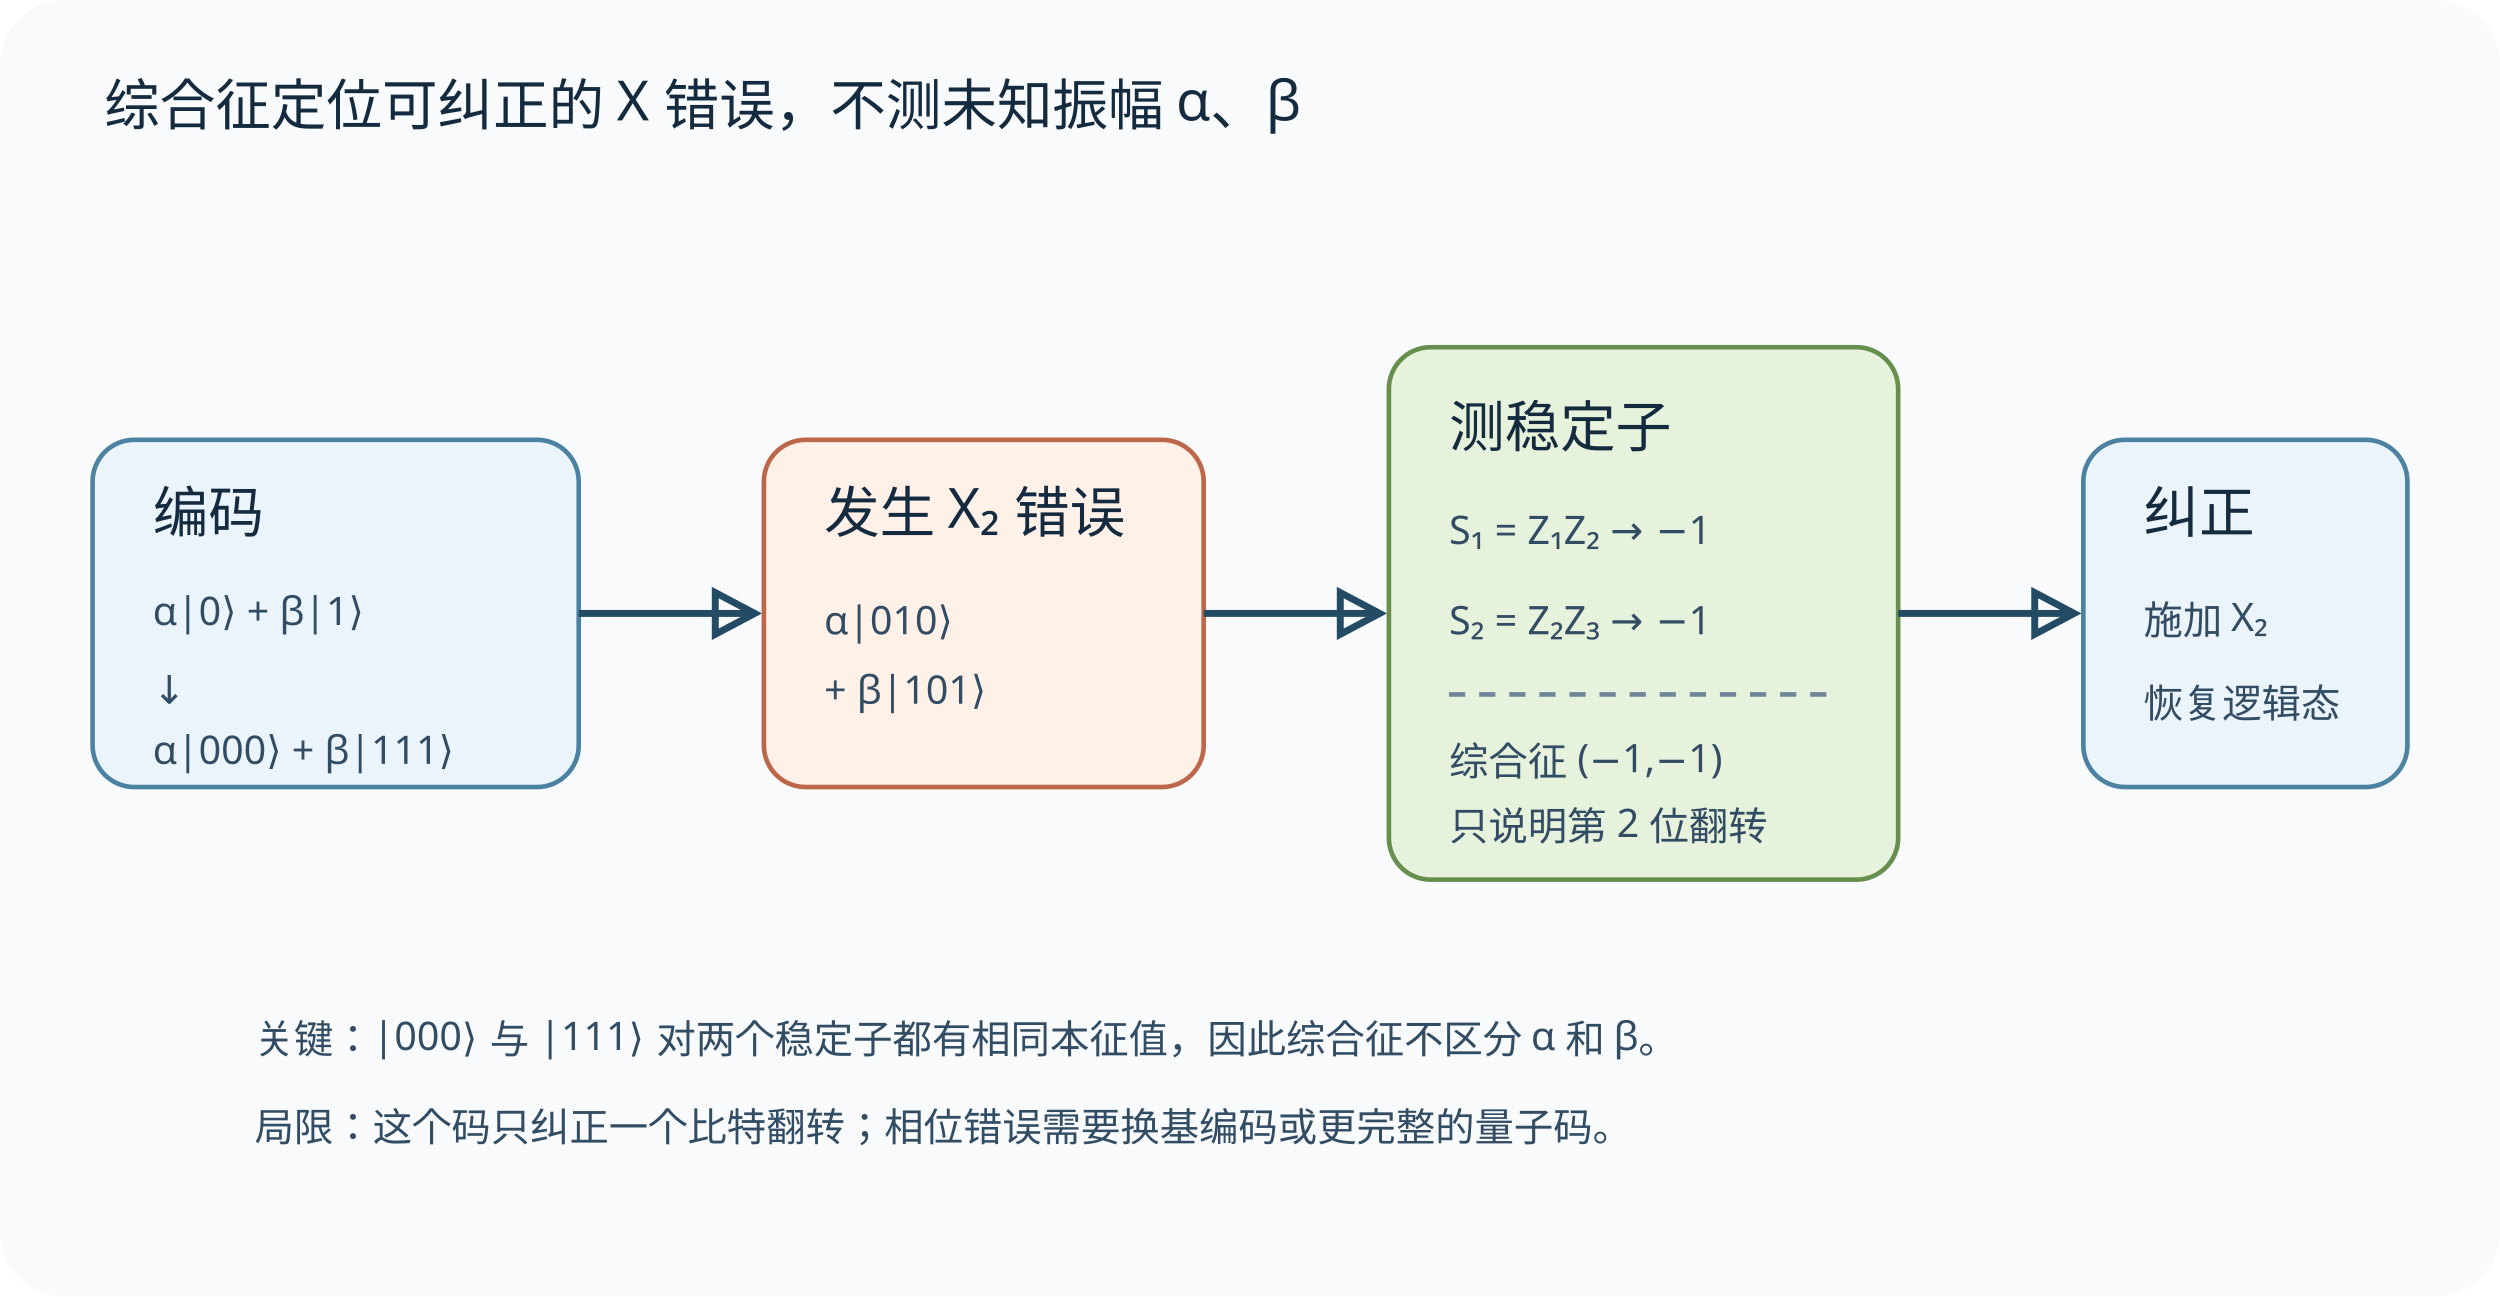
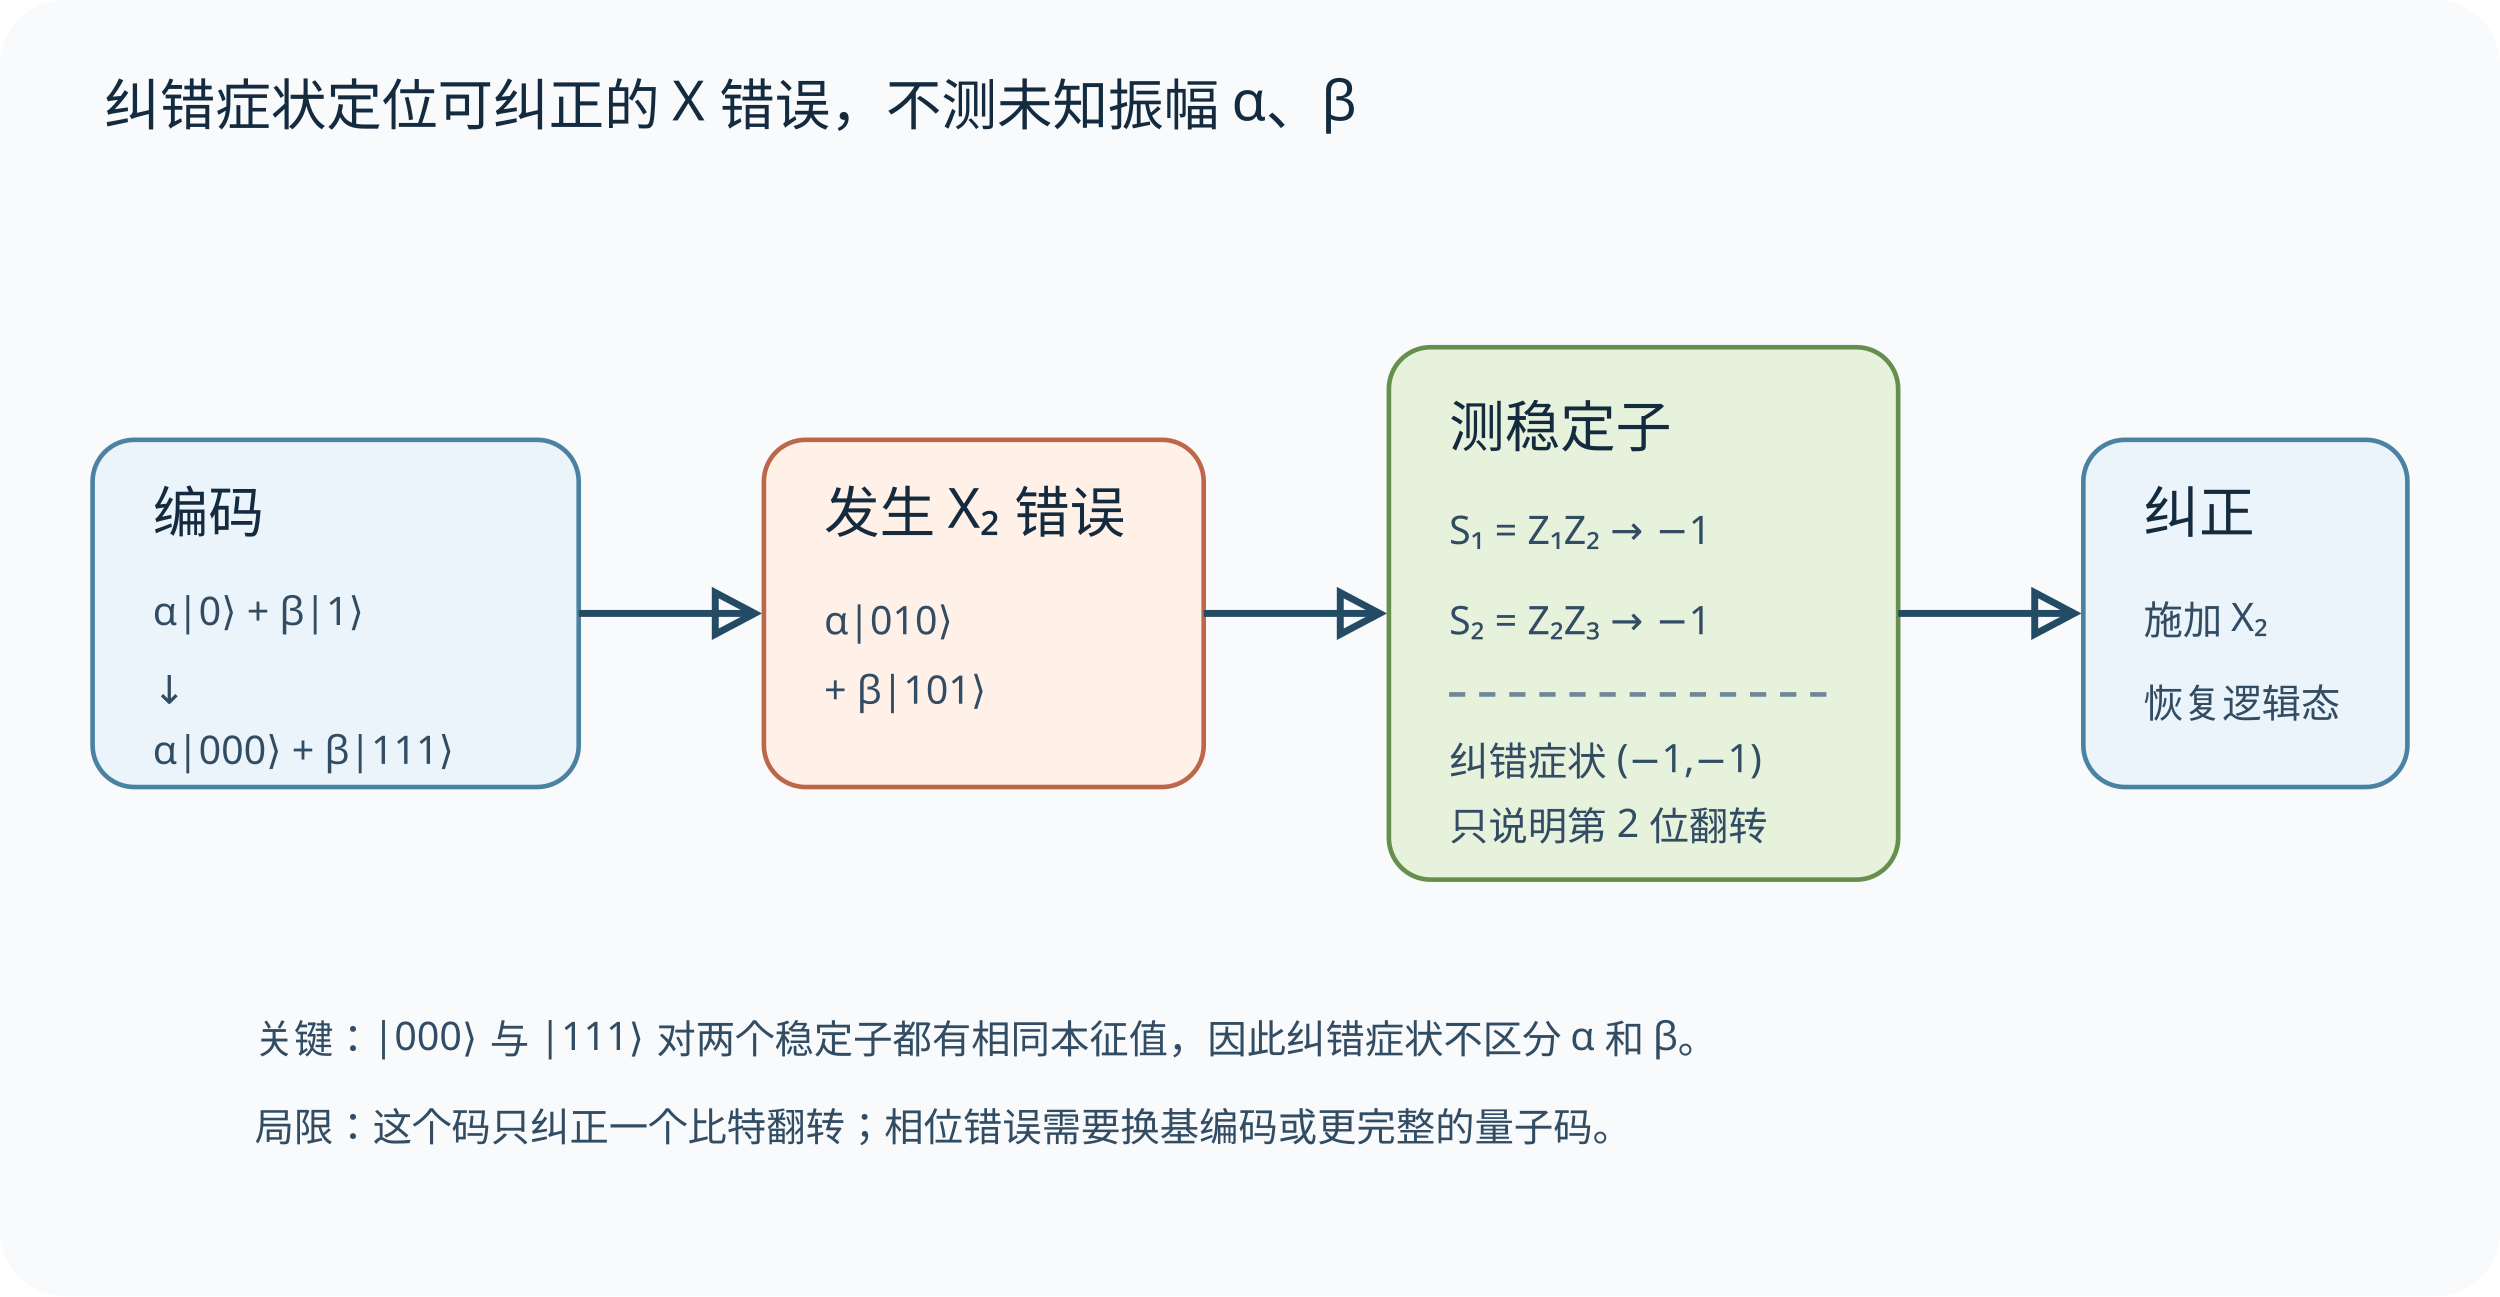
<svg xmlns="http://www.w3.org/2000/svg" viewBox="0 0 1080 560" role="img" aria-labelledby="title desc">
  <style>
    :root{color-scheme:light dark}.bg{fill:#f8fafc}.box{fill:#eaf4fa;stroke:#4b82a2;stroke-width:2}.check{fill:#e7f2dc;stroke:#668e4d;stroke-width:2}.warn{fill:#fff0e8;stroke:#bd674a;stroke-width:2}.title{font:500 24px system-ui,sans-serif;fill:#142b3f}.body{font:400 17px system-ui,sans-serif;fill:#314c63}.arrow{stroke:#234b64;stroke-width:3;fill:none}.dash{stroke:#6f8698;stroke-width:2;stroke-dasharray:7 6}
    @media(prefers-color-scheme:dark){.bg{fill:#101820}.box{fill:#203b4b}.check{fill:#304428}.warn{fill:#4b2f27}.title{fill:#eef6ff}.body{fill:#d0deea}.arrow{stroke:#a9d9f2}.dash{stroke:#8da5b6}}
  </style>
  <rect class="bg" width="1080" height="560" rx="28" />
-   <text class="title" x="45" y="54">综合征定位可纠正的 X 错误，不测未知振幅 α、β</text>
+   <text class="title" x="45" y="54">纠错症状定位可纠正的 X 错误，不测未知振幅 α、β</text>
  <rect class="box" x="40" y="190" width="210" height="150" rx="18" />
  <text class="title" x="66" y="230">编码</text>
  <text class="body" x="66" y="270">α|0⟩ + β|1⟩</text>
  <text class="body" x="66" y="304">↓</text>
  <text class="body" x="66" y="330">α|000⟩ + β|111⟩</text>
  <path class="arrow" d="M250 265H326" />
  <path class="arrow" d="M326 265l-17-9v18z" />
  <rect class="warn" x="330" y="190" width="190" height="150" rx="18" />
  <text class="title" x="356" y="230">发生 X₂ 错误</text>
  <text class="body" x="356" y="274">α|010⟩</text>
  <text class="body" x="356" y="304">+ β|101⟩</text>
  <path class="arrow" d="M520 265H596" />
  <path class="arrow" d="M596 265l-17-9v18z" />
  <rect class="check" x="600" y="150" width="220" height="230" rx="18" />
  <text class="title" x="626" y="193">测稳定子</text>
  <text class="body" x="626" y="235">S₁ = Z₁Z₂ → −1</text>
  <text class="body" x="626" y="274">S₂ = Z₂Z₃ → −1</text>
  <line class="dash" x1="626" y1="300" x2="792" y2="300" />
-   <text class="body" x="626" y="335">综合征 (−1,−1)</text>
+   <text class="body" x="626" y="335">纠错症状 (−1,−1)</text>
  <text class="body" x="626" y="363">只说明第 2 位翻转</text>
  <path class="arrow" d="M820 265H896" />
  <path class="arrow" d="M896 265l-17-9v18z" />
  <rect class="box" x="900" y="190" width="140" height="150" rx="18" />
  <text class="title" x="926" y="230">纠正</text>
  <text class="body" x="926" y="274">施加 X₂</text>
  <text class="body" x="926" y="310">恢复逻辑态</text>
-   <text class="body" x="110" y="455">关键：|000⟩ 与 |111⟩ 对两个稳定子都有相同本征值，因此综合征不区分 α 和 β。</text>
+   <text class="body" x="110" y="455">关键：|000⟩ 与 |111⟩ 对两个稳定子都有相同本征值，因此纠错症状不区分 α 和 β。</text>
  <text class="body" x="110" y="493">局限：这个码只纠正一个比特翻转；相位错误需要换基编码或更完整的量子码。</text>
</svg>
